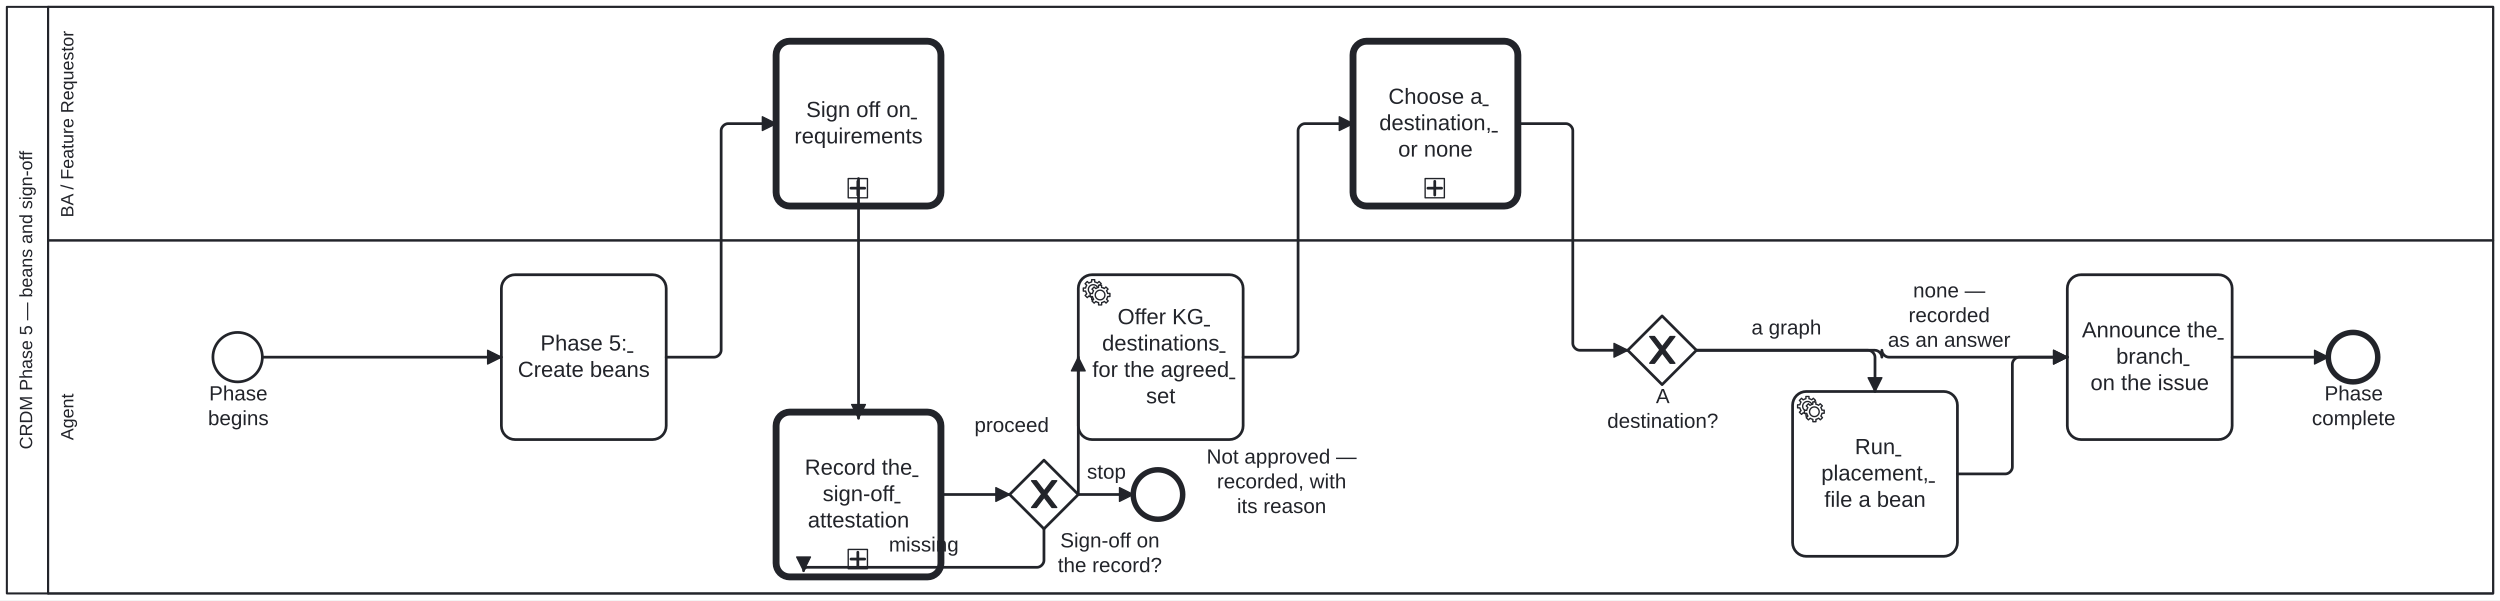
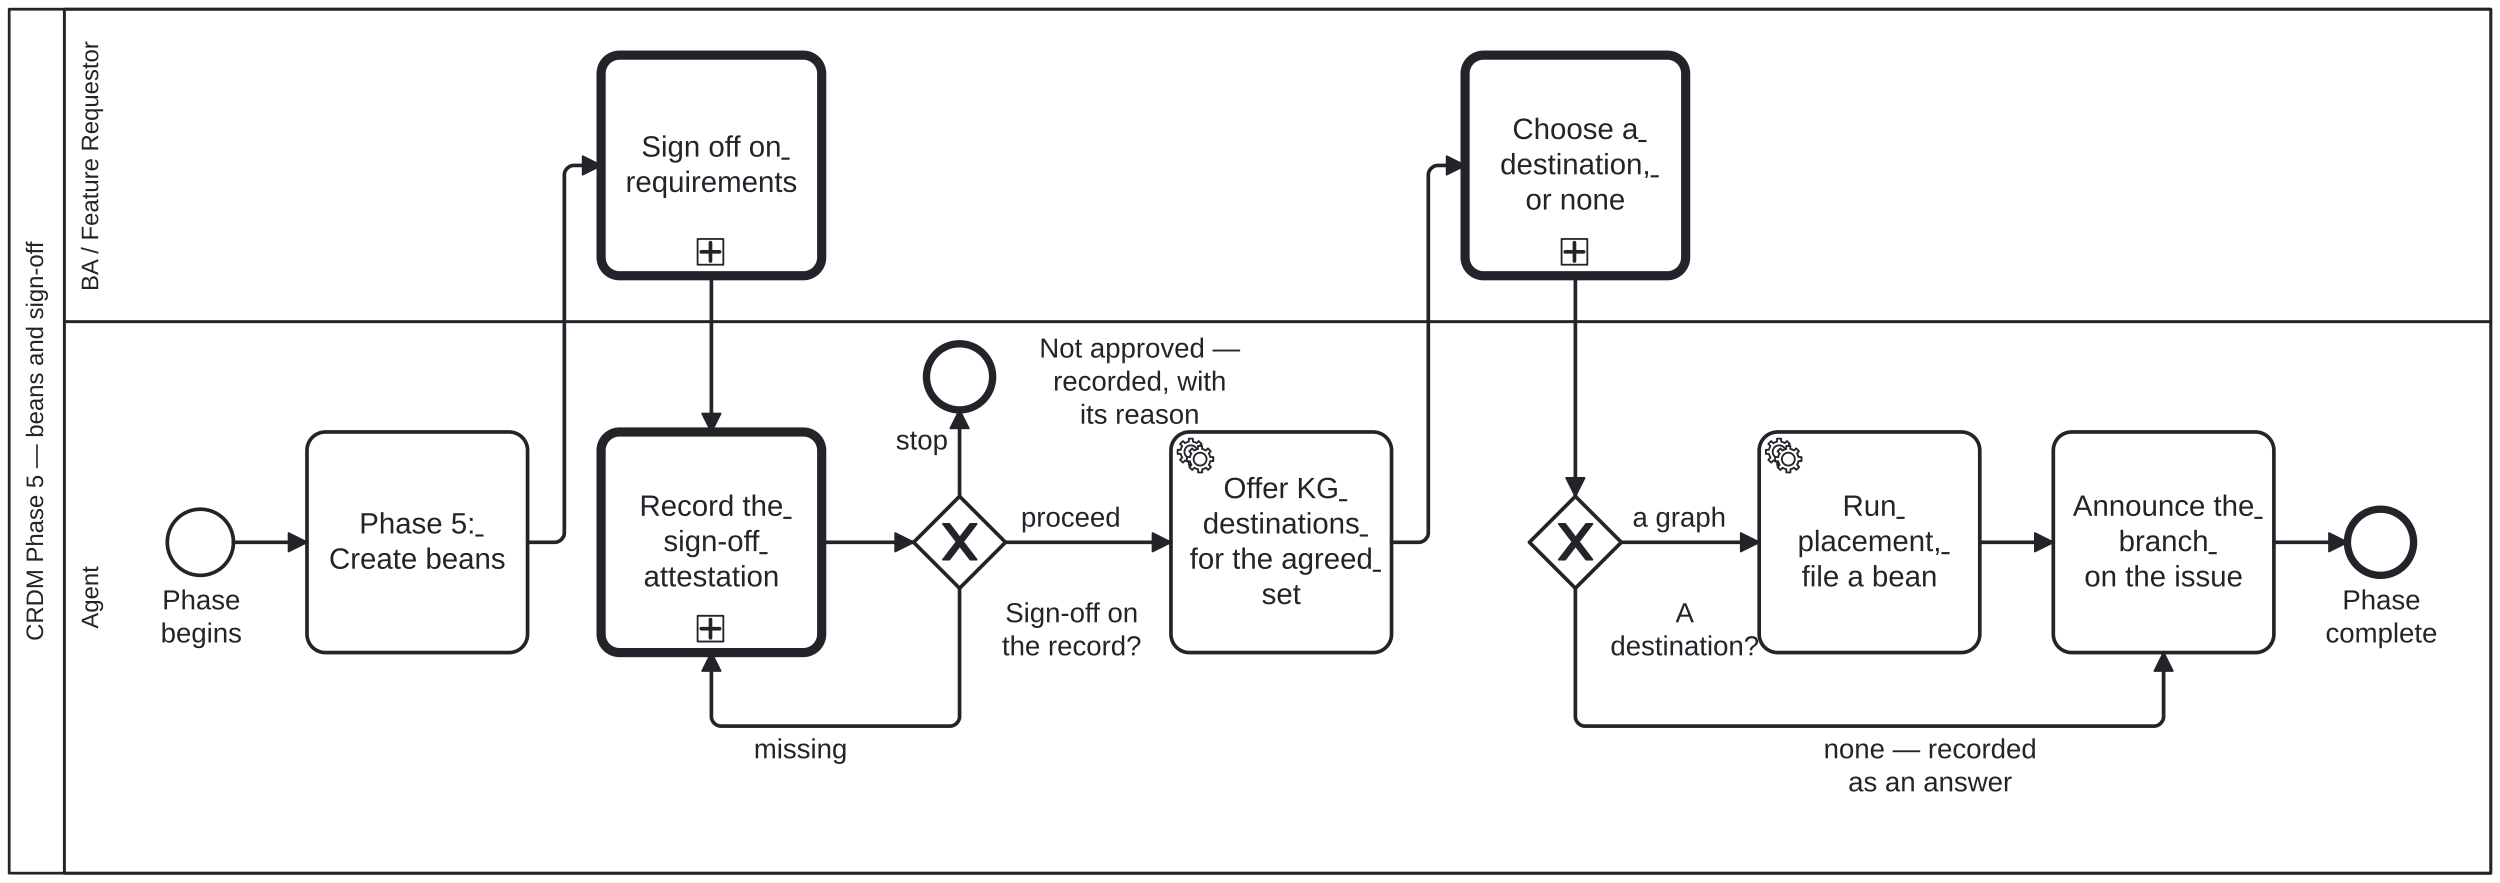
- <svg xmlns="http://www.w3.org/2000/svg" width="100%" style="max-width:100%;height:auto" viewBox="155 75 1820 437" version="1.1">
+ <svg xmlns="http://www.w3.org/2000/svg" width="100%" style="max-width:100%;height:auto" viewBox="155 45 1360 480" version="1.1">
  <style>.fa-task-link,.fa-subprocess-link{cursor:pointer}.fa-task-link text{text-decoration:underline}.fa-task-link:focus-visible,.fa-subprocess-link:focus-visible{outline:2px solid #2563eb;outline-offset:2px}.fa-subprocess-link:hover rect:not(.fa-link-hit),.fa-subprocess-link:focus-visible rect:not(.fa-link-hit){stroke-width:2.5px}</style>
-   <rect x="155" y="75" width="1820" height="437" fill="#ffffff" />
+   <rect x="155" y="45" width="1360" height="480" fill="#ffffff" />
  <g class="djs-group">
-     <g class="djs-element djs-shape" data-element-id="Participant_Process_CRDM_Signoff" style="display: block;" transform="matrix(1 0 0 1 160 80)">
+     <g class="djs-element djs-shape" data-element-id="Participant_Process_CRDM_Signoff" style="display: block;" transform="matrix(1 0 0 1 160 50)">
      <g class="djs-visual">
-         <rect x="0" y="0" width="1810" height="427" rx="0" ry="0" style="stroke-linecap: round; stroke-linejoin: round; stroke: rgb(34, 36, 42); stroke-width: 1.5px; fill: white; fill-opacity: 0.95;" />
-         <path style="fill: none; stroke-linecap: round; stroke-linejoin: round; stroke: rgb(34, 36, 42); stroke-width: 1.5px;" d="M30,0L30,427" />
-         <text lineHeight="1.05" class="djs-label" transform="matrix(-1.83697e-16 -1 1 -1.83697e-16 0 427)" style="font-family: Arial, sans-serif; font-size: 13px; font-weight: normal; fill: rgb(34, 36, 42);">
-           <tspan x="104.869" y="18.413">CRDM Phase 5 — beans and sign-off</tspan>
+         <rect x="0" y="0" width="1350" height="470" rx="0" ry="0" style="stroke-linecap: round; stroke-linejoin: round; stroke: rgb(34, 36, 42); stroke-width: 1.5px; fill: white; fill-opacity: 0.95;" />
+         <path style="fill: none; stroke-linecap: round; stroke-linejoin: round; stroke: rgb(34, 36, 42); stroke-width: 1.5px;" d="M30,0L30,470" />
+         <text lineHeight="1.05" class="djs-label" transform="matrix(-1.83697e-16 -1 1 -1.83697e-16 0 470)" style="font-family: Arial, sans-serif; font-size: 13px; font-weight: normal; fill: rgb(34, 36, 42);">
+           <tspan x="126.369" y="18.413">CRDM Phase 5 — beans and sign-off</tspan>
        </text>
      </g>
-       <rect class="djs-hit djs-hit-all" x="0" y="0" width="1810" height="427" style="fill: none; stroke-opacity: 0; stroke: white; stroke-width: 15px;" />
+       <rect class="djs-hit djs-hit-all" x="0" y="0" width="1350" height="470" style="fill: none; stroke-opacity: 0; stroke: white; stroke-width: 15px;" />
    </g>
    <g class="djs-children">
      <g class="djs-group">
-         <g class="djs-element djs-shape" data-element-id="Lane_Agent" style="display: block;" transform="matrix(1 0 0 1 190 250)">
-           <g class="djs-visual">
-             <rect x="0" y="0" width="1780" height="257" rx="0" ry="0" style="stroke-linecap: round; stroke-linejoin: round; stroke: rgb(34, 36, 42); stroke-width: 1.5px; fill: white; fill-opacity: 0.25;" />
-             <text lineHeight="1.05" class="djs-label" transform="matrix(-1.83697e-16 -1 1 -1.83697e-16 0 257)" style="font-family: Arial, sans-serif; font-size: 13px; font-weight: normal; fill: rgb(34, 36, 42);">
-               <tspan x="111.514" y="18.413">Agent</tspan>
-             </text>
-           </g>
-           <rect class="djs-hit djs-hit-all" x="0" y="0" width="1780" height="257" style="fill: none; stroke-opacity: 0; stroke: white; stroke-width: 15px;" />
-         </g>
-       </g>
-       <g class="djs-group">
-         <g class="djs-element djs-shape" data-element-id="Lane_BA" style="display: block;" transform="matrix(1 0 0 1 190 80)">
-           <g class="djs-visual">
-             <rect x="0" y="0" width="1780" height="170" rx="0" ry="0" style="stroke-linecap: round; stroke-linejoin: round; stroke: rgb(34, 36, 42); stroke-width: 1.5px; fill: white; fill-opacity: 0.25;" />
+         <g class="djs-element djs-shape" data-element-id="Lane_Agent" style="display: block;" transform="matrix(1 0 0 1 190 220)">
+           <g class="djs-visual">
+             <rect x="0" y="0" width="1320" height="300" rx="0" ry="0" style="stroke-linecap: round; stroke-linejoin: round; stroke: rgb(34, 36, 42); stroke-width: 1.5px; fill: white; fill-opacity: 0.25;" />
+             <text lineHeight="1.05" class="djs-label" transform="matrix(-1.83697e-16 -1 1 -1.83697e-16 0 300)" style="font-family: Arial, sans-serif; font-size: 13px; font-weight: normal; fill: rgb(34, 36, 42);">
+               <tspan x="133.014" y="18.413">Agent</tspan>
+             </text>
+           </g>
+           <rect class="djs-hit djs-hit-all" x="0" y="0" width="1320" height="300" style="fill: none; stroke-opacity: 0; stroke: white; stroke-width: 15px;" />
+         </g>
+       </g>
+       <g class="djs-group">
+         <g class="djs-element djs-shape" data-element-id="Lane_BA" style="display: block;" transform="matrix(1 0 0 1 190 50)">
+           <g class="djs-visual">
+             <rect x="0" y="0" width="1320" height="170" rx="0" ry="0" style="stroke-linecap: round; stroke-linejoin: round; stroke: rgb(34, 36, 42); stroke-width: 1.5px; fill: white; fill-opacity: 0.25;" />
            <text lineHeight="1.05" class="djs-label" transform="matrix(-1.83697e-16 -1 1 -1.83697e-16 0 170)" style="font-family: Arial, sans-serif; font-size: 13px; font-weight: normal; fill: rgb(34, 36, 42);">
              <tspan x="16.715" y="18.413">BA / Feature Requestor</tspan>
            </text>
          </g>
-           <rect class="djs-hit djs-hit-all" x="0" y="0" width="1780" height="170" style="fill: none; stroke-opacity: 0; stroke: white; stroke-width: 15px;" />
-         </g>
-       </g>
-       <g class="djs-group">
-         <g class="djs-element djs-shape" data-element-id="Start_Process_CRDM_Signoff" style="display: block;" transform="matrix(1 0 0 1 310 317)">
+           <rect class="djs-hit djs-hit-all" x="0" y="0" width="1320" height="170" style="fill: none; stroke-opacity: 0; stroke: white; stroke-width: 15px;" />
+         </g>
+       </g>
+       <g class="djs-group">
+         <g class="djs-element djs-shape" data-element-id="Start_Process_CRDM_Signoff" style="display: block;" transform="matrix(1 0 0 1 246 322)">
          <g class="djs-visual">
            <circle cx="18" cy="18" r="18" style="stroke-linecap: round; stroke-linejoin: round; stroke: rgb(34, 36, 42); stroke-width: 2px; fill: white; fill-opacity: 0.95;" />
          </g>
          <rect class="djs-hit djs-hit-all" x="0" y="0" width="36" height="36" style="fill: none; stroke-opacity: 0; stroke: white; stroke-width: 15px;" />
        </g>
      </g>
      <g class="djs-group">
-         <g class="djs-element djs-shape" data-element-id="Start_Process_CRDM_Signoff_label" style="display: block;" transform="matrix(1 0 0 1 306 353)">
+         <g class="djs-element djs-shape" data-element-id="Start_Process_CRDM_Signoff_label" style="display: block;" transform="matrix(1 0 0 1 242 363)">
          <g class="djs-visual">
            <text lineHeight="1.2" class="djs-label" style="font-family: Arial, sans-serif; font-size: 15px; font-weight: normal; fill: rgb(34, 36, 42);">
              <tspan x="1.234" y="13.5">Phase</tspan>
              <tspan x="0.399" y="31.5">begins</tspan>
            </text>
          </g>
          <rect class="djs-hit djs-hit-all" x="0" y="0" width="45" height="36" style="fill: none; stroke-opacity: 0; stroke: white; stroke-width: 15px;" />
        </g>
      </g>
      <g class="djs-group">
-         <g class="djs-element djs-shape" data-element-id="A_CreateBeans" style="display: block;" transform="matrix(1 0 0 1 520 275)">
+         <g class="djs-element djs-shape" data-element-id="A_CreateBeans" style="display: block;" transform="matrix(1 0 0 1 322 280)">
          <g class="djs-visual">
            <rect x="0" y="0" width="120" height="120" rx="10" ry="10" style="stroke-linecap: round; stroke-linejoin: round; stroke: rgb(34, 36, 42); stroke-width: 2px; fill: white; fill-opacity: 0.95;" />
-             <a class="fa-task-link" href="https://litlfred.github.io/folio-assistant/cat-harness/process/Process_CRDM_Signoff/node/A_CreateBeans" target="_top" aria-label="Open step: Phase 5: Create beans">
+             <a class="fa-task-link" href="../../../en/cat-harness/processes/crdm-signoff.html" target="_top" aria-label="Open step: Phase 5: Create beans">
              <text lineHeight="1.2" class="djs-label" style="font-family: Arial, sans-serif; font-size: 16px; font-weight: normal; fill: rgb(34, 36, 42);">
                <tspan x="28.422" y="55.2">Phase 5: </tspan>
                <tspan x="11.969" y="74.4">Create beans</tspan>
              </text>
            </a>
          </g>
          <rect class="djs-hit djs-hit-all" x="0" y="0" width="120" height="120" style="fill: none; stroke-opacity: 0; stroke: white; stroke-width: 15px;" />
        </g>
      </g>
      <g class="djs-group">
-         <g class="djs-element djs-shape" data-element-id="BA_Signoff" style="display: block;" transform="matrix(1 0 0 1 720 105)">
+         <g class="djs-element djs-shape" data-element-id="BA_Signoff" style="display: block;" transform="matrix(1 0 0 1 482 75)">
          <g class="djs-visual">
            <rect x="0" y="0" width="120" height="120" rx="10" ry="10" style="stroke-linecap: round; stroke-linejoin: round; stroke: rgb(34, 36, 42); stroke-width: 5px; fill: white; fill-opacity: 0.95;" />
-             <a class="fa-task-link" href="https://litlfred.github.io/folio-assistant/cat-harness/process/Process_CRDM_Signoff/node/BA_Signoff" target="_top" aria-label="Open step: Sign off on requirements">
+             <a class="fa-task-link" href="../../../en/cat-harness/processes/crdm-signoff.html" target="_top" aria-label="Open step: Sign off on requirements">
              <text lineHeight="1.2" class="djs-label" style="font-family: Arial, sans-serif; font-size: 16px; font-weight: normal; fill: rgb(34, 36, 42);">
                <tspan x="21.895" y="55.2">Sign off on</tspan>
                <tspan x="13.312" y="74.4">requirements</tspan>
              </text>
            </a>
-             <a class="fa-subprocess-link" href="https://litlfred.github.io/folio-assistant/cat-harness/process/Process_Adjudication" target="_top" aria-label="Open subprocess: Sign off on requirements">
+             <a class="fa-subprocess-link" href="../../../en/cat-harness/processes/adjudication.html" target="_top" aria-label="Open subprocess: Sign off on requirements">
              <rect class="fa-link-hit" x="47.5" y="95" width="24" height="24" fill="transparent" stroke="none" />
              <rect x="0" y="0" width="14" height="14" rx="0" ry="0" style="stroke-linecap: round; stroke-linejoin: round; stroke: rgb(34, 36, 42); stroke-width: 1px; fill: white;" transform="matrix(1 0 0 1 52.5 100)" />
              <path data-marker="sub-process" d="m52.5,100 m 7,2 l 0,10 m -5,-5 l 10,0" style="fill: white; stroke-linecap: round; stroke-linejoin: round; stroke: rgb(34, 36, 42); stroke-width: 2px;" />
            </a>
          </g>
          <rect class="djs-hit djs-hit-all" x="0" y="0" width="120" height="120" style="fill: none; stroke-opacity: 0; stroke: white; stroke-width: 15px;" />
        </g>
      </g>
      <g class="djs-group">
-         <g class="djs-element djs-shape" data-element-id="A_RecordSignoff" style="display: block;" transform="matrix(1 0 0 1 720 375)">
+         <g class="djs-element djs-shape" data-element-id="A_RecordSignoff" style="display: block;" transform="matrix(1 0 0 1 482 280)">
          <g class="djs-visual">
            <rect x="0" y="0" width="120" height="120" rx="10" ry="10" style="stroke-linecap: round; stroke-linejoin: round; stroke: rgb(34, 36, 42); stroke-width: 5px; fill: white; fill-opacity: 0.95;" />
-             <a class="fa-task-link" href="https://litlfred.github.io/folio-assistant/cat-harness/process/Process_CRDM_Signoff/node/A_RecordSignoff" target="_top" aria-label="Open step: Record the sign-off attestation">
+             <a class="fa-task-link" href="../../../en/cat-harness/processes/crdm-signoff.html" target="_top" aria-label="Open step: Record the sign-off attestation">
              <text lineHeight="1.2" class="djs-label" style="font-family: Arial, sans-serif; font-size: 16px; font-weight: normal; fill: rgb(34, 36, 42);">
                <tspan x="20.867" y="45.6">Record the </tspan>
                <tspan x="33.91" y="64.8">sign-off </tspan>
                <tspan x="23.086" y="84">attestation</tspan>
              </text>
            </a>
            <rect x="0" y="0" width="14" height="14" rx="0" ry="0" style="stroke-linecap: round; stroke-linejoin: round; stroke: rgb(34, 36, 42); stroke-width: 1px; fill: white;" transform="matrix(1 0 0 1 52.5 100)" />
            <path data-marker="sub-process" d="m52.5,100 m 7,2 l 0,10 m -5,-5 l 10,0" style="fill: white; stroke-linecap: round; stroke-linejoin: round; stroke: rgb(34, 36, 42); stroke-width: 2px;" />
          </g>
          <rect class="djs-hit djs-hit-all" x="0" y="0" width="120" height="120" style="fill: none; stroke-opacity: 0; stroke: white; stroke-width: 15px;" />
        </g>
      </g>
      <g class="djs-group">
-         <g class="djs-element djs-shape" data-element-id="GW_SignoffRecorded" style="display: block;" transform="matrix(1 0 0 1 890 410)">
+         <g class="djs-element djs-shape" data-element-id="GW_SignoffRecorded" style="display: block;" transform="matrix(1 0 0 1 652 315)">
          <g class="djs-visual">
            <polygon points="25,0 50,25 25,50 0,25" style="stroke-linecap: round; stroke-linejoin: round; stroke: rgb(34, 36, 42); stroke-width: 2px; fill: white; fill-opacity: 0.95;" />
            <path d="m 16,15 7.429,9.714 -7.429,9.714 3.429,0 5.714,-7.464 5.714,7.464 3.429,0 -7.429,-9.714 7.429,-9.714 -3.429,0 -5.714,7.464 -5.714,-7.464 -3.429,0 z" style="fill: rgb(34, 36, 42); stroke-linecap: round; stroke-linejoin: round; stroke: rgb(34, 36, 42); stroke-width: 1px;" />
          </g>
          <rect class="djs-hit djs-hit-all" x="0" y="0" width="50" height="50" style="fill: none; stroke-opacity: 0; stroke: white; stroke-width: 15px;" />
        </g>
      </g>
      <g class="djs-group">
-         <g class="djs-element djs-shape" data-element-id="GW_SignoffRecorded_label" style="display: block;" transform="matrix(1 0 0 1 925 460)">
+         <g class="djs-element djs-shape" data-element-id="GW_SignoffRecorded_label" style="display: block;" transform="matrix(1 0 0 1 700 370)">
          <g class="djs-visual">
            <text lineHeight="1.2" class="djs-label" style="font-family: Arial, sans-serif; font-size: 15px; font-weight: normal; fill: rgb(34, 36, 42);">
              <tspan x="1.862" y="13.5">Sign-off on</tspan>
              <tspan x="0.061" y="31.5">the record?</tspan>
            </text>
          </g>
          <rect class="djs-hit djs-hit-all" x="0" y="0" width="76" height="36" style="fill: none; stroke-opacity: 0; stroke: white; stroke-width: 15px;" />
        </g>
      </g>
      <g class="djs-group">
-         <g class="djs-element djs-shape" data-element-id="End_SignoffStopped" style="display: block;" transform="matrix(1 0 0 1 980 417)">
+         <g class="djs-element djs-shape" data-element-id="End_SignoffStopped" style="display: block;" transform="matrix(1 0 0 1 659 232)">
          <g class="djs-visual">
            <circle cx="18" cy="18" r="18" style="stroke-linecap: round; stroke-linejoin: round; stroke: rgb(34, 36, 42); stroke-width: 4px; fill: white; fill-opacity: 0.95;" />
          </g>
          <rect class="djs-hit djs-hit-all" x="0" y="0" width="36" height="36" style="fill: none; stroke-opacity: 0; stroke: white; stroke-width: 15px;" />
        </g>
      </g>
      <g class="djs-group">
-         <g class="djs-element djs-shape" data-element-id="End_SignoffStopped_label" style="display: block;" transform="matrix(1 0 0 1 1031 399)">
+         <g class="djs-element djs-shape" data-element-id="End_SignoffStopped_label" style="display: block;" transform="matrix(1 0 0 1 718 226)">
          <g class="djs-visual">
            <text lineHeight="1.2" class="djs-label" style="font-family: Arial, sans-serif; font-size: 15px; font-weight: normal; fill: rgb(34, 36, 42);">
              <tspan x="2.387" y="13.5">Not approved — </tspan>
              <tspan x="9.894" y="31.5">recorded, with </tspan>
              <tspan x="24.484" y="49.5">its reason</tspan>
            </text>
          </g>
          <rect class="djs-hit djs-hit-all" x="0" y="0" width="114" height="54" style="fill: none; stroke-opacity: 0; stroke: white; stroke-width: 15px;" />
        </g>
      </g>
      <g class="djs-group">
-         <g class="djs-element djs-shape" data-element-id="A_AnnounceBranch" style="display: block;" transform="matrix(1 0 0 1 1660 275)">
+         <g class="djs-element djs-shape" data-element-id="A_AnnounceBranch" style="display: block;" transform="matrix(1 0 0 1 1272 280)">
          <g class="djs-visual">
            <rect x="0" y="0" width="120" height="120" rx="10" ry="10" style="stroke-linecap: round; stroke-linejoin: round; stroke: rgb(34, 36, 42); stroke-width: 2px; fill: white; fill-opacity: 0.95;" />
-             <a class="fa-task-link" href="https://litlfred.github.io/folio-assistant/cat-harness/process/Process_CRDM_Signoff/node/A_AnnounceBranch" target="_top" aria-label="Open step: Announce the branch on the issue">
+             <a class="fa-task-link" href="../../../en/cat-harness/processes/crdm-signoff.html" target="_top" aria-label="Open step: Announce the branch on the issue">
              <text lineHeight="1.2" class="djs-label" style="font-family: Arial, sans-serif; font-size: 16px; font-weight: normal; fill: rgb(34, 36, 42);">
                <tspan x="10.625" y="45.6">Announce the </tspan>
                <tspan x="35.539" y="64.8">branch</tspan>
                <tspan x="16.859" y="84">on the issue</tspan>
              </text>
            </a>
          </g>
          <rect class="djs-hit djs-hit-all" x="0" y="0" width="120" height="120" style="fill: none; stroke-opacity: 0; stroke: white; stroke-width: 15px;" />
        </g>
      </g>
      <g class="djs-group">
-         <g class="djs-element djs-shape" data-element-id="End_Process_CRDM_Signoff" style="display: block;" transform="matrix(1 0 0 1 1850 317)">
+         <g class="djs-element djs-shape" data-element-id="End_Process_CRDM_Signoff" style="display: block;" transform="matrix(1 0 0 1 1432 322)">
          <g class="djs-visual">
            <circle cx="18" cy="18" r="18" style="stroke-linecap: round; stroke-linejoin: round; stroke: rgb(34, 36, 42); stroke-width: 4px; fill: white; fill-opacity: 0.95;" />
          </g>
          <rect class="djs-hit djs-hit-all" x="0" y="0" width="36" height="36" style="fill: none; stroke-opacity: 0; stroke: white; stroke-width: 15px;" />
        </g>
      </g>
      <g class="djs-group">
-         <g class="djs-element djs-shape" data-element-id="End_Process_CRDM_Signoff_label" style="display: block;" transform="matrix(1 0 0 1 1838 353)">
+         <g class="djs-element djs-shape" data-element-id="End_Process_CRDM_Signoff_label" style="display: block;" transform="matrix(1 0 0 1 1420 363)">
          <g class="djs-visual">
            <text lineHeight="1.2" class="djs-label" style="font-family: Arial, sans-serif; font-size: 15px; font-weight: normal; fill: rgb(34, 36, 42);">
              <tspan x="9.234" y="13.5">Phase </tspan>
              <tspan x="0.068" y="31.5">complete</tspan>
            </text>
          </g>
          <rect class="djs-hit djs-hit-all" x="0" y="0" width="61" height="36" style="fill: none; stroke-opacity: 0; stroke: white; stroke-width: 15px;" />
        </g>
      </g>
      <g class="djs-group">
-         <g class="djs-element djs-shape" data-element-id="A_OfferKg" style="display: block;" transform="matrix(1 0 0 1 940 275)">
+         <g class="djs-element djs-shape" data-element-id="A_OfferKg" style="display: block;" transform="matrix(1 0 0 1 792 280)">
          <g class="djs-visual">
            <rect x="0" y="0" width="120" height="120" rx="10" ry="10" style="stroke-linecap: round; stroke-linejoin: round; stroke: rgb(34, 36, 42); stroke-width: 2px; fill: white; fill-opacity: 0.95;" />
-             <a class="fa-task-link" href="https://litlfred.github.io/folio-assistant/cat-harness/process/Process_CRDM_Signoff/node/A_OfferKg" target="_top" aria-label="Open step: Offer KG destinations for the agreed set">
+             <a class="fa-task-link" href="../../../en/cat-harness/processes/crdm-signoff.html" target="_top" aria-label="Open step: Offer KG destinations for the agreed set">
              <text lineHeight="1.2" class="djs-label" style="font-family: Arial, sans-serif; font-size: 16px; font-weight: normal; fill: rgb(34, 36, 42);">
                <tspan x="28.582" y="36">Offer KG </tspan>
                <tspan x="17.305" y="55.2">destinations </tspan>
                <tspan x="10.188" y="74.4">for the agreed </tspan>
                <tspan x="49.328" y="93.6">set</tspan>
              </text>
            </a>
            <circle cx="5" cy="5" r="5" transform="translate(6, 6)" style="stroke-linecap: round; stroke-linejoin: round; stroke: none; stroke-width: 2px; fill: white;" />
            <path d="m 12,18 v -1.713 c 0.352,-0.07 0.704,-0.178 1.048,-0.321 0.344,-0.145 0.666,-0.321 0.966,-0.521 l 1.194,1.18 1.567,-1.577 -1.195,-1.18 c 0.403,-0.614 0.683,-1.299 0.825,-2.018 l 1.622,-0.01 v -2.22 l -1.637,0.01 c -0.073,-0.352 -0.178,-0.7 -0.324,-1.044 -0.145,-0.344 -0.321,-0.664 -0.523,-0.962 l 1.131,-1.136 -1.583,-1.563 -1.13,1.136 c -0.614,-0.401 -1.303,-0.681 -2.023,-0.822 l 0.009,-1.619 h -2.241 l 0.004,1.631 c -0.354,0.074 -0.705,0.18 -1.05,0.324 -0.344,0.144 -0.665,0.321 -0.964,0.52 l -1.17,-1.158 -1.567,1.579 1.168,1.157 c -0.403,0.613 -0.683,1.298 -0.825,2.017 l -1.659,0.003 v 2.222 l 1.672,-0.006 c 0.073,0.351 0.18,0.702 0.324,1.045 0.145,0.344 0.321,0.664 0.523,0.961 l -1.199,1.197 1.584,1.56 1.196,-1.193 c 0.614,0.403 1.303,0.682 2.023,0.823 l 7.19e-4,1.699 h 2.227 z m 0.221,-3.996 c -1.789,0.75 -3.858,-0.093 -4.61,-1.874 -0.752,-1.783 0.091,-3.846 1.88,-4.596 1.788,-0.749 3.857,0.093 4.609,1.874 0.752,1.782 -0.091,3.846 -1.88,4.596 z" style="fill: white; stroke-linecap: round; stroke-linejoin: round; stroke: rgb(34, 36, 42); stroke-width: 1px;" />
            <circle cx="5" cy="5" r="5" transform="translate(11, 10)" style="stroke-linecap: round; stroke-linejoin: round; stroke: none; stroke-width: 2px; fill: white;" />
            <path d="m 17,22 v -1.713 c 0.352,-0.07 0.704,-0.178 1.048,-0.321 0.344,-0.145 0.666,-0.321 0.966,-0.521 l 1.194,1.18 1.567,-1.577 -1.195,-1.18 c 0.403,-0.614 0.683,-1.299 0.825,-2.018 l 1.622,-0.01 v -2.22 l -1.637,0.01 c -0.073,-0.352 -0.178,-0.7 -0.324,-1.044 -0.145,-0.344 -0.321,-0.664 -0.523,-0.962 l 1.131,-1.136 -1.583,-1.563 -1.13,1.136 c -0.614,-0.401 -1.303,-0.681 -2.023,-0.822 l 0.009,-1.619 h -2.241 l 0.004,1.631 c -0.354,0.074 -0.705,0.18 -1.05,0.324 -0.344,0.144 -0.665,0.321 -0.964,0.52 l -1.17,-1.158 -1.567,1.579 1.168,1.157 c -0.403,0.613 -0.683,1.298 -0.825,2.017 l -1.659,0.003 v 2.222 l 1.672,-0.006 c 0.073,0.351 0.18,0.702 0.324,1.045 0.145,0.344 0.321,0.664 0.523,0.961 l -1.199,1.197 1.584,1.56 1.196,-1.193 c 0.614,0.403 1.303,0.682 2.023,0.823 l 7.19e-4,1.699 h 2.227 z m 0.221,-3.996 c -1.789,0.75 -3.858,-0.093 -4.61,-1.874 -0.752,-1.783 0.091,-3.846 1.88,-4.596 1.788,-0.749 3.857,0.093 4.609,1.874 0.752,1.782 -0.091,3.846 -1.88,4.596 z" style="fill: white; stroke-linecap: round; stroke-linejoin: round; stroke: rgb(34, 36, 42); stroke-width: 1px;" />
          </g>
          <rect class="djs-hit djs-hit-all" x="0" y="0" width="120" height="120" style="fill: none; stroke-opacity: 0; stroke: white; stroke-width: 15px;" />
        </g>
      </g>
      <g class="djs-group">
-         <g class="djs-element djs-shape" data-element-id="BA_ChooseKg" style="display: block;" transform="matrix(1 0 0 1 1140 105)">
+         <g class="djs-element djs-shape" data-element-id="BA_ChooseKg" style="display: block;" transform="matrix(1 0 0 1 952 75)">
          <g class="djs-visual">
            <rect x="0" y="0" width="120" height="120" rx="10" ry="10" style="stroke-linecap: round; stroke-linejoin: round; stroke: rgb(34, 36, 42); stroke-width: 5px; fill: white; fill-opacity: 0.95;" />
-             <a class="fa-task-link" href="https://litlfred.github.io/folio-assistant/cat-harness/process/Process_CRDM_Signoff/node/BA_ChooseKg" target="_top" aria-label="Open step: Choose a destination, or none">
+             <a class="fa-task-link" href="../../../en/cat-harness/processes/crdm-signoff.html" target="_top" aria-label="Open step: Choose a destination, or none">
              <text lineHeight="1.2" class="djs-label" style="font-family: Arial, sans-serif; font-size: 16px; font-weight: normal; fill: rgb(34, 36, 42);">
                <tspan x="25.754" y="45.6">Choose a </tspan>
                <tspan x="19.082" y="64.8">destination,</tspan>
                <tspan x="32.867" y="84">or none</tspan>
              </text>
            </a>
-             <a class="fa-subprocess-link" href="https://litlfred.github.io/folio-assistant/cat-harness/process/Process_AskThePerson" target="_top" aria-label="Open subprocess: Choose a destination, or none">
+             <a class="fa-subprocess-link" href="../../../en/cat-harness/processes/ask-the-person.html" target="_top" aria-label="Open subprocess: Choose a destination, or none">
              <rect class="fa-link-hit" x="47.5" y="95" width="24" height="24" fill="transparent" stroke="none" />
              <rect x="0" y="0" width="14" height="14" rx="0" ry="0" style="stroke-linecap: round; stroke-linejoin: round; stroke: rgb(34, 36, 42); stroke-width: 1px; fill: white;" transform="matrix(1 0 0 1 52.5 100)" />
              <path data-marker="sub-process" d="m52.5,100 m 7,2 l 0,10 m -5,-5 l 10,0" style="fill: white; stroke-linecap: round; stroke-linejoin: round; stroke: rgb(34, 36, 42); stroke-width: 2px;" />
            </a>
          </g>
          <rect class="djs-hit djs-hit-all" x="0" y="0" width="120" height="120" style="fill: none; stroke-opacity: 0; stroke: white; stroke-width: 15px;" />
        </g>
      </g>
      <g class="djs-group">
-         <g class="djs-element djs-shape" data-element-id="GW_KgChosen" style="display: block;" transform="matrix(1 0 0 1 1340 305)">
+         <g class="djs-element djs-shape" data-element-id="GW_KgChosen" style="display: block;" transform="matrix(1 0 0 1 987 315)">
          <g class="djs-visual">
            <polygon points="25,0 50,25 25,50 0,25" style="stroke-linecap: round; stroke-linejoin: round; stroke: rgb(34, 36, 42); stroke-width: 2px; fill: white; fill-opacity: 0.95;" />
            <path d="m 16,15 7.429,9.714 -7.429,9.714 3.429,0 5.714,-7.464 5.714,7.464 3.429,0 -7.429,-9.714 7.429,-9.714 -3.429,0 -5.714,7.464 -5.714,-7.464 -3.429,0 z" style="fill: rgb(34, 36, 42); stroke-linecap: round; stroke-linejoin: round; stroke: rgb(34, 36, 42); stroke-width: 1px;" />
          </g>
          <rect class="djs-hit djs-hit-all" x="0" y="0" width="50" height="50" style="fill: none; stroke-opacity: 0; stroke: white; stroke-width: 15px;" />
        </g>
      </g>
      <g class="djs-group">
-         <g class="djs-element djs-shape" data-element-id="GW_KgChosen_label" style="display: block;" transform="matrix(1 0 0 1 1325 355)">
+         <g class="djs-element djs-shape" data-element-id="GW_KgChosen_label" style="display: block;" transform="matrix(1 0 0 1 1031 370)">
          <g class="djs-visual">
            <text lineHeight="1.2" class="djs-label" style="font-family: Arial, sans-serif; font-size: 15px; font-weight: normal; fill: rgb(34, 36, 42);">
              <tspan x="35.498" y="13.5">A </tspan>
              <tspan x="0.052" y="31.5">destination?</tspan>
            </text>
          </g>
          <rect class="djs-hit djs-hit-all" x="0" y="0" width="81" height="36" style="fill: none; stroke-opacity: 0; stroke: white; stroke-width: 15px;" />
        </g>
      </g>
      <g class="djs-group">
-         <g class="djs-element djs-shape" data-element-id="A_RecordKg" style="display: block;" transform="matrix(1 0 0 1 1460 360)">
+         <g class="djs-element djs-shape" data-element-id="A_RecordKg" style="display: block;" transform="matrix(1 0 0 1 1112 280)">
          <g class="djs-visual">
            <rect x="0" y="0" width="120" height="120" rx="10" ry="10" style="stroke-linecap: round; stroke-linejoin: round; stroke: rgb(34, 36, 42); stroke-width: 2px; fill: white; fill-opacity: 0.95;" />
-             <a class="fa-task-link" href="https://litlfred.github.io/folio-assistant/cat-harness/process/Process_CRDM_Signoff/node/A_RecordKg" target="_top" aria-label="Open step: Run placement, file a bean">
+             <a class="fa-task-link" href="../../../en/cat-harness/processes/crdm-signoff.html" target="_top" aria-label="Open step: Run placement, file a bean">
              <text lineHeight="1.2" class="djs-label" style="font-family: Arial, sans-serif; font-size: 16px; font-weight: normal; fill: rgb(34, 36, 42);">
                <tspan x="45.324" y="45.6">Run </tspan>
                <tspan x="20.867" y="64.8">placement, </tspan>
                <tspan x="23.082" y="84">file a bean</tspan>
              </text>
            </a>
            <circle cx="5" cy="5" r="5" transform="translate(6, 6)" style="stroke-linecap: round; stroke-linejoin: round; stroke: none; stroke-width: 2px; fill: white;" />
            <path d="m 12,18 v -1.713 c 0.352,-0.07 0.704,-0.178 1.048,-0.321 0.344,-0.145 0.666,-0.321 0.966,-0.521 l 1.194,1.18 1.567,-1.577 -1.195,-1.18 c 0.403,-0.614 0.683,-1.299 0.825,-2.018 l 1.622,-0.01 v -2.22 l -1.637,0.01 c -0.073,-0.352 -0.178,-0.7 -0.324,-1.044 -0.145,-0.344 -0.321,-0.664 -0.523,-0.962 l 1.131,-1.136 -1.583,-1.563 -1.13,1.136 c -0.614,-0.401 -1.303,-0.681 -2.023,-0.822 l 0.009,-1.619 h -2.241 l 0.004,1.631 c -0.354,0.074 -0.705,0.18 -1.05,0.324 -0.344,0.144 -0.665,0.321 -0.964,0.52 l -1.17,-1.158 -1.567,1.579 1.168,1.157 c -0.403,0.613 -0.683,1.298 -0.825,2.017 l -1.659,0.003 v 2.222 l 1.672,-0.006 c 0.073,0.351 0.18,0.702 0.324,1.045 0.145,0.344 0.321,0.664 0.523,0.961 l -1.199,1.197 1.584,1.56 1.196,-1.193 c 0.614,0.403 1.303,0.682 2.023,0.823 l 7.19e-4,1.699 h 2.227 z m 0.221,-3.996 c -1.789,0.75 -3.858,-0.093 -4.61,-1.874 -0.752,-1.783 0.091,-3.846 1.88,-4.596 1.788,-0.749 3.857,0.093 4.609,1.874 0.752,1.782 -0.091,3.846 -1.88,4.596 z" style="fill: white; stroke-linecap: round; stroke-linejoin: round; stroke: rgb(34, 36, 42); stroke-width: 1px;" />
            <circle cx="5" cy="5" r="5" transform="translate(11, 10)" style="stroke-linecap: round; stroke-linejoin: round; stroke: none; stroke-width: 2px; fill: white;" />
            <path d="m 17,22 v -1.713 c 0.352,-0.07 0.704,-0.178 1.048,-0.321 0.344,-0.145 0.666,-0.321 0.966,-0.521 l 1.194,1.18 1.567,-1.577 -1.195,-1.18 c 0.403,-0.614 0.683,-1.299 0.825,-2.018 l 1.622,-0.01 v -2.22 l -1.637,0.01 c -0.073,-0.352 -0.178,-0.7 -0.324,-1.044 -0.145,-0.344 -0.321,-0.664 -0.523,-0.962 l 1.131,-1.136 -1.583,-1.563 -1.13,1.136 c -0.614,-0.401 -1.303,-0.681 -2.023,-0.822 l 0.009,-1.619 h -2.241 l 0.004,1.631 c -0.354,0.074 -0.705,0.18 -1.05,0.324 -0.344,0.144 -0.665,0.321 -0.964,0.52 l -1.17,-1.158 -1.567,1.579 1.168,1.157 c -0.403,0.613 -0.683,1.298 -0.825,2.017 l -1.659,0.003 v 2.222 l 1.672,-0.006 c 0.073,0.351 0.18,0.702 0.324,1.045 0.145,0.344 0.321,0.664 0.523,0.961 l -1.199,1.197 1.584,1.56 1.196,-1.193 c 0.614,0.403 1.303,0.682 2.023,0.823 l 7.19e-4,1.699 h 2.227 z m 0.221,-3.996 c -1.789,0.75 -3.858,-0.093 -4.61,-1.874 -0.752,-1.783 0.091,-3.846 1.88,-4.596 1.788,-0.749 3.857,0.093 4.609,1.874 0.752,1.782 -0.091,3.846 -1.88,4.596 z" style="fill: white; stroke-linecap: round; stroke-linejoin: round; stroke: rgb(34, 36, 42); stroke-width: 1px;" />
          </g>
          <rect class="djs-hit djs-hit-all" x="0" y="0" width="120" height="120" style="fill: none; stroke-opacity: 0; stroke: white; stroke-width: 15px;" />
        </g>
      </g>
      <g class="djs-group">
        <g class="djs-element djs-connection" data-element-id="SF_Process_CRDM_Signoff_1" style="display: block;">
          <g class="djs-visual">
            <defs>
              <marker id="folio-marker-1" viewBox="0 0 20 20" refX="11" refY="10" markerWidth="10" markerHeight="10" orient="auto">
                <path d="M 1 5 L 11 10 L 1 15 Z" style="stroke-linecap: round; stroke-linejoin: round; stroke: rgb(34, 36, 42); stroke-width: 1px; fill: rgb(34, 36, 42);" />
              </marker>
            </defs>
-             <path data-corner-radius="5" style="fill: none; stroke-linecap: round; stroke-linejoin: round; stroke: rgb(34, 36, 42); stroke-width: 2px; marker-end: url('#folio-marker-1');" d="M346,335L520,335" />
-           </g>
-           <path d="M346,335L520,335" class="djs-hit djs-hit-stroke" style="fill: none; stroke-opacity: 0; stroke: white; stroke-width: 15px;" />
+             <path data-corner-radius="5" style="fill: none; stroke-linecap: round; stroke-linejoin: round; stroke: rgb(34, 36, 42); stroke-width: 2px; marker-end: url('#folio-marker-1');" d="M282,340L322,340" />
+           </g>
+           <path d="M282,340L322,340" class="djs-hit djs-hit-stroke" style="fill: none; stroke-opacity: 0; stroke: white; stroke-width: 15px;" />
        </g>
      </g>
      <g class="djs-group">
        <g class="djs-element djs-connection" data-element-id="SF_Process_CRDM_Signoff_2" style="display: block;">
          <g class="djs-visual">
            <defs>
              <marker id="folio-marker-2" viewBox="0 0 20 20" refX="11" refY="10" markerWidth="10" markerHeight="10" orient="auto">
                <path d="M 1 5 L 11 10 L 1 15 Z" style="stroke-linecap: round; stroke-linejoin: round; stroke: rgb(34, 36, 42); stroke-width: 1px; fill: rgb(34, 36, 42);" />
              </marker>
            </defs>
-             <path data-corner-radius="5" style="fill: none; stroke-linecap: round; stroke-linejoin: round; stroke: rgb(34, 36, 42); stroke-width: 2px; marker-end: url('#folio-marker-2');" d="M640,335L675,335C677.5,335,680,332.5,680,330L680,170C680,167.5,682.5,165,685,165L720,165" />
-           </g>
-           <path d="M640,335L680,335L680,165L720,165" class="djs-hit djs-hit-stroke" style="fill: none; stroke-opacity: 0; stroke: white; stroke-width: 15px;" />
+             <path data-corner-radius="5" style="fill: none; stroke-linecap: round; stroke-linejoin: round; stroke: rgb(34, 36, 42); stroke-width: 2px; marker-end: url('#folio-marker-2');" d="M442,340L457,340C459.5,340,462,337.5,462,335L462,140C462,137.5,464.5,135,467,135L482,135" />
+           </g>
+           <path d="M442,340L462,340L462,135L482,135" class="djs-hit djs-hit-stroke" style="fill: none; stroke-opacity: 0; stroke: white; stroke-width: 15px;" />
        </g>
      </g>
      <g class="djs-group">
        <g class="djs-element djs-connection" data-element-id="SF_Process_CRDM_Signoff_3" style="display: block;">
          <g class="djs-visual">
            <defs>
              <marker id="folio-marker-3" viewBox="0 0 20 20" refX="11" refY="10" markerWidth="10" markerHeight="10" orient="auto">
                <path d="M 1 5 L 11 10 L 1 15 Z" style="stroke-linecap: round; stroke-linejoin: round; stroke: rgb(34, 36, 42); stroke-width: 1px; fill: rgb(34, 36, 42);" />
              </marker>
            </defs>
-             <path data-corner-radius="5" style="fill: none; stroke-linecap: round; stroke-linejoin: round; stroke: rgb(34, 36, 42); stroke-width: 2px; marker-end: url('#folio-marker-3');" d="M780,205L780,379.5" />
-           </g>
-           <path d="M780,205L780,379.5" class="djs-hit djs-hit-stroke" style="fill: none; stroke-opacity: 0; stroke: white; stroke-width: 15px;" />
+             <path data-corner-radius="5" style="fill: none; stroke-linecap: round; stroke-linejoin: round; stroke: rgb(34, 36, 42); stroke-width: 2px; marker-end: url('#folio-marker-3');" d="M542,195L542,280" />
+           </g>
+           <path d="M542,195L542,280" class="djs-hit djs-hit-stroke" style="fill: none; stroke-opacity: 0; stroke: white; stroke-width: 15px;" />
        </g>
      </g>
      <g class="djs-group">
        <g class="djs-element djs-connection" data-element-id="SF_Signoff_Gate" style="display: block;">
          <g class="djs-visual">
            <defs>
              <marker id="folio-marker-4" viewBox="0 0 20 20" refX="11" refY="10" markerWidth="10" markerHeight="10" orient="auto">
                <path d="M 1 5 L 11 10 L 1 15 Z" style="stroke-linecap: round; stroke-linejoin: round; stroke: rgb(34, 36, 42); stroke-width: 1px; fill: rgb(34, 36, 42);" />
              </marker>
            </defs>
-             <path data-corner-radius="5" style="fill: none; stroke-linecap: round; stroke-linejoin: round; stroke: rgb(34, 36, 42); stroke-width: 2px; marker-end: url('#folio-marker-4');" d="M840,435L890,435" />
-           </g>
-           <path d="M840,435L890,435" class="djs-hit djs-hit-stroke" style="fill: none; stroke-opacity: 0; stroke: white; stroke-width: 15px;" />
+             <path data-corner-radius="5" style="fill: none; stroke-linecap: round; stroke-linejoin: round; stroke: rgb(34, 36, 42); stroke-width: 2px; marker-end: url('#folio-marker-4');" d="M602,340L652,340" />
+           </g>
+           <path d="M602,340L652,340" class="djs-hit djs-hit-stroke" style="fill: none; stroke-opacity: 0; stroke: white; stroke-width: 15px;" />
        </g>
      </g>
      <g class="djs-group">
        <g class="djs-element djs-connection" data-element-id="SF_Signoff_Proceed" style="display: block;">
          <g class="djs-visual">
            <defs>
              <marker id="folio-marker-5" viewBox="0 0 20 20" refX="11" refY="10" markerWidth="10" markerHeight="10" orient="auto">
                <path d="M 1 5 L 11 10 L 1 15 Z" style="stroke-linecap: round; stroke-linejoin: round; stroke: rgb(34, 36, 42); stroke-width: 1px; fill: rgb(34, 36, 42);" />
              </marker>
            </defs>
-             <path data-corner-radius="5" style="fill: none; stroke-linecap: round; stroke-linejoin: round; stroke: rgb(34, 36, 42); stroke-width: 2px; marker-end: url('#folio-marker-5');" d="M940,435L940,435L940,335L940,335" />
-           </g>
-           <path d="M940,435L940,435L940,335L940,335" class="djs-hit djs-hit-stroke" style="fill: none; stroke-opacity: 0; stroke: white; stroke-width: 15px;" />
-         </g>
-       </g>
-       <g class="djs-group">
-         <g class="djs-element djs-shape" data-element-id="SF_Signoff_Proceed_label" style="display: block;" transform="matrix(1 0 0 1 864 376)">
+             <path data-corner-radius="5" style="fill: none; stroke-linecap: round; stroke-linejoin: round; stroke: rgb(34, 36, 42); stroke-width: 2px; marker-end: url('#folio-marker-5');" d="M702,340L792,340" />
+           </g>
+           <path d="M702,340L792,340" class="djs-hit djs-hit-stroke" style="fill: none; stroke-opacity: 0; stroke: white; stroke-width: 15px;" />
+         </g>
+       </g>
+       <g class="djs-group">
+         <g class="djs-element djs-shape" data-element-id="SF_Signoff_Proceed_label" style="display: block;" transform="matrix(1 0 0 1 710 318)">
          <g class="djs-visual">
            <text lineHeight="1.2" class="djs-label" style="font-family: Arial, sans-serif; font-size: 15px; font-weight: normal; fill: rgb(34, 36, 42);">
              <tspan x="0.397" y="13.5">proceed</tspan>
            </text>
          </g>
          <rect class="djs-hit djs-hit-all" x="0" y="0" width="55" height="18" style="fill: none; stroke-opacity: 0; stroke: white; stroke-width: 15px;" />
        </g>
      </g>
      <g class="djs-group">
        <g class="djs-element djs-connection" data-element-id="SF_Signoff_Stop" style="display: block;">
          <g class="djs-visual">
            <defs>
              <marker id="folio-marker-6" viewBox="0 0 20 20" refX="11" refY="10" markerWidth="10" markerHeight="10" orient="auto">
                <path d="M 1 5 L 11 10 L 1 15 Z" style="stroke-linecap: round; stroke-linejoin: round; stroke: rgb(34, 36, 42); stroke-width: 1px; fill: rgb(34, 36, 42);" />
              </marker>
            </defs>
-             <path data-corner-radius="5" style="fill: none; stroke-linecap: round; stroke-linejoin: round; stroke: rgb(34, 36, 42); stroke-width: 2px; marker-end: url('#folio-marker-6');" d="M940,435L980,435" />
-           </g>
-           <path d="M940,435L980,435" class="djs-hit djs-hit-stroke" style="fill: none; stroke-opacity: 0; stroke: white; stroke-width: 15px;" />
-         </g>
-       </g>
-       <g class="djs-group">
-         <g class="djs-element djs-shape" data-element-id="SF_Signoff_Stop_label" style="display: block;" transform="matrix(1 0 0 1 946 410)">
+             <path data-corner-radius="5" style="fill: none; stroke-linecap: round; stroke-linejoin: round; stroke: rgb(34, 36, 42); stroke-width: 2px; marker-end: url('#folio-marker-6');" d="M677,315L677,268" />
+           </g>
+           <path d="M677,315L677,268" class="djs-hit djs-hit-stroke" style="fill: none; stroke-opacity: 0; stroke: white; stroke-width: 15px;" />
+         </g>
+       </g>
+       <g class="djs-group">
+         <g class="djs-element djs-shape" data-element-id="SF_Signoff_Stop_label" style="display: block;" transform="matrix(1 0 0 1 642 276)">
          <g class="djs-visual">
            <text lineHeight="1.2" class="djs-label" style="font-family: Arial, sans-serif; font-size: 15px; font-weight: normal; fill: rgb(34, 36, 42);">
              <tspan x="0.324" y="13.5">stop</tspan>
            </text>
          </g>
          <rect class="djs-hit djs-hit-all" x="0" y="0" width="29" height="18" style="fill: none; stroke-opacity: 0; stroke: white; stroke-width: 15px;" />
        </g>
      </g>
      <g class="djs-group">
        <g class="djs-element djs-connection" data-element-id="SF_Signoff_Missing" style="display: block;">
          <g class="djs-visual">
            <defs>
              <marker id="folio-marker-7" viewBox="0 0 20 20" refX="11" refY="10" markerWidth="10" markerHeight="10" orient="auto">
                <path d="M 1 5 L 11 10 L 1 15 Z" style="stroke-linecap: round; stroke-linejoin: round; stroke: rgb(34, 36, 42); stroke-width: 1px; fill: rgb(34, 36, 42);" />
              </marker>
            </defs>
-             <path data-corner-radius="5" style="fill: none; stroke-linecap: round; stroke-linejoin: round; stroke: rgb(34, 36, 42); stroke-width: 2px; marker-end: url('#folio-marker-7');" d="M915,460L915,483C915,485.5,912.5,488,910,488L742.5,488C741.25,488,740,489.25,740,490.5L740,490.5" />
-           </g>
-           <path d="M915,460L915,488L740,488L740,490.5" class="djs-hit djs-hit-stroke" style="fill: none; stroke-opacity: 0; stroke: white; stroke-width: 15px;" />
-         </g>
-       </g>
-       <g class="djs-group">
-         <g class="djs-element djs-shape" data-element-id="SF_Signoff_Missing_label" style="display: block;" transform="matrix(1 0 0 1 802 463)">
+             <path data-corner-radius="5" style="fill: none; stroke-linecap: round; stroke-linejoin: round; stroke: rgb(34, 36, 42); stroke-width: 2px; marker-end: url('#folio-marker-7');" d="M677,365L677,435C677,437.5,674.5,440,672,440L547,440C544.5,440,542,437.5,542,435L542,400" />
+           </g>
+           <path d="M677,365L677,440L542,440L542,400" class="djs-hit djs-hit-stroke" style="fill: none; stroke-opacity: 0; stroke: white; stroke-width: 15px;" />
+         </g>
+       </g>
+       <g class="djs-group">
+         <g class="djs-element djs-shape" data-element-id="SF_Signoff_Missing_label" style="display: block;" transform="matrix(1 0 0 1 565 444)">
          <g class="djs-visual">
            <text lineHeight="1.2" class="djs-label" style="font-family: Arial, sans-serif; font-size: 15px; font-weight: normal; fill: rgb(34, 36, 42);">
              <tspan x="0.078" y="13.5">missing</tspan>
            </text>
          </g>
          <rect class="djs-hit djs-hit-all" x="0" y="0" width="51" height="18" style="fill: none; stroke-opacity: 0; stroke: white; stroke-width: 15px;" />
        </g>
      </g>
      <g class="djs-group">
        <g class="djs-element djs-connection" data-element-id="SF_Kg_1" style="display: block;">
          <g class="djs-visual">
            <defs>
              <marker id="folio-marker-8" viewBox="0 0 20 20" refX="11" refY="10" markerWidth="10" markerHeight="10" orient="auto">
                <path d="M 1 5 L 11 10 L 1 15 Z" style="stroke-linecap: round; stroke-linejoin: round; stroke: rgb(34, 36, 42); stroke-width: 1px; fill: rgb(34, 36, 42);" />
              </marker>
            </defs>
-             <path data-corner-radius="5" style="fill: none; stroke-linecap: round; stroke-linejoin: round; stroke: rgb(34, 36, 42); stroke-width: 2px; marker-end: url('#folio-marker-8');" d="M1060,335L1095,335C1097.5,335,1100,332.5,1100,330L1100,170C1100,167.5,1102.5,165,1105,165L1140,165" />
-           </g>
-           <path d="M1060,335L1100,335L1100,165L1140,165" class="djs-hit djs-hit-stroke" style="fill: none; stroke-opacity: 0; stroke: white; stroke-width: 15px;" />
+             <path data-corner-radius="5" style="fill: none; stroke-linecap: round; stroke-linejoin: round; stroke: rgb(34, 36, 42); stroke-width: 2px; marker-end: url('#folio-marker-8');" d="M912,340L927,340C929.5,340,932,337.5,932,335L932,140C932,137.5,934.5,135,937,135L952,135" />
+           </g>
+           <path d="M912,340L932,340L932,135L952,135" class="djs-hit djs-hit-stroke" style="fill: none; stroke-opacity: 0; stroke: white; stroke-width: 15px;" />
        </g>
      </g>
      <g class="djs-group">
        <g class="djs-element djs-connection" data-element-id="SF_Kg_2" style="display: block;">
          <g class="djs-visual">
            <defs>
              <marker id="folio-marker-9" viewBox="0 0 20 20" refX="11" refY="10" markerWidth="10" markerHeight="10" orient="auto">
                <path d="M 1 5 L 11 10 L 1 15 Z" style="stroke-linecap: round; stroke-linejoin: round; stroke: rgb(34, 36, 42); stroke-width: 1px; fill: rgb(34, 36, 42);" />
              </marker>
            </defs>
-             <path data-corner-radius="5" style="fill: none; stroke-linecap: round; stroke-linejoin: round; stroke: rgb(34, 36, 42); stroke-width: 2px; marker-end: url('#folio-marker-9');" d="M1260,165L1295,165C1297.5,165,1300,167.5,1300,170L1300,325C1300,327.5,1302.5,330,1305,330L1340,330" />
-           </g>
-           <path d="M1260,165L1300,165L1300,330L1340,330" class="djs-hit djs-hit-stroke" style="fill: none; stroke-opacity: 0; stroke: white; stroke-width: 15px;" />
+             <path data-corner-radius="5" style="fill: none; stroke-linecap: round; stroke-linejoin: round; stroke: rgb(34, 36, 42); stroke-width: 2px; marker-end: url('#folio-marker-9');" d="M1012,195L1012,315" />
+           </g>
+           <path d="M1012,195L1012,315" class="djs-hit djs-hit-stroke" style="fill: none; stroke-opacity: 0; stroke: white; stroke-width: 15px;" />
        </g>
      </g>
      <g class="djs-group">
        <g class="djs-element djs-connection" data-element-id="SF_Kg_3" style="display: block;">
          <g class="djs-visual">
            <defs>
              <marker id="folio-marker-10" viewBox="0 0 20 20" refX="11" refY="10" markerWidth="10" markerHeight="10" orient="auto">
                <path d="M 1 5 L 11 10 L 1 15 Z" style="stroke-linecap: round; stroke-linejoin: round; stroke: rgb(34, 36, 42); stroke-width: 1px; fill: rgb(34, 36, 42);" />
              </marker>
            </defs>
-             <path data-corner-radius="5" style="fill: none; stroke-linecap: round; stroke-linejoin: round; stroke: rgb(34, 36, 42); stroke-width: 2px; marker-end: url('#folio-marker-10');" d="M1390,330L1515,330C1517.5,330,1520,332.5,1520,335L1520,360" />
-           </g>
-           <path d="M1390,330L1520,330L1520,360" class="djs-hit djs-hit-stroke" style="fill: none; stroke-opacity: 0; stroke: white; stroke-width: 15px;" />
-         </g>
-       </g>
-       <g class="djs-group">
-         <g class="djs-element djs-shape" data-element-id="SF_Kg_3_label" style="display: block;" transform="matrix(1 0 0 1 1430 305)">
+             <path data-corner-radius="5" style="fill: none; stroke-linecap: round; stroke-linejoin: round; stroke: rgb(34, 36, 42); stroke-width: 2px; marker-end: url('#folio-marker-10');" d="M1037,340L1112,340" />
+           </g>
+           <path d="M1037,340L1112,340" class="djs-hit djs-hit-stroke" style="fill: none; stroke-opacity: 0; stroke: white; stroke-width: 15px;" />
+         </g>
+       </g>
+       <g class="djs-group">
+         <g class="djs-element djs-shape" data-element-id="SF_Kg_3_label" style="display: block;" transform="matrix(1 0 0 1 1043 318)">
          <g class="djs-visual">
            <text lineHeight="1.2" class="djs-label" style="font-family: Arial, sans-serif; font-size: 15px; font-weight: normal; fill: rgb(34, 36, 42);">
              <tspan x="0.063" y="13.5">a graph</tspan>
            </text>
          </g>
          <rect class="djs-hit djs-hit-all" x="0" y="0" width="51" height="18" style="fill: none; stroke-opacity: 0; stroke: white; stroke-width: 15px;" />
        </g>
      </g>
      <g class="djs-group">
        <g class="djs-element djs-connection" data-element-id="SF_Kg_4" style="display: block;">
          <g class="djs-visual">
            <defs>
              <marker id="folio-marker-11" viewBox="0 0 20 20" refX="11" refY="10" markerWidth="10" markerHeight="10" orient="auto">
                <path d="M 1 5 L 11 10 L 1 15 Z" style="stroke-linecap: round; stroke-linejoin: round; stroke: rgb(34, 36, 42); stroke-width: 1px; fill: rgb(34, 36, 42);" />
              </marker>
            </defs>
-             <path data-corner-radius="5" style="fill: none; stroke-linecap: round; stroke-linejoin: round; stroke: rgb(34, 36, 42); stroke-width: 2px; marker-end: url('#folio-marker-11');" d="M1580,420L1615,420C1617.5,420,1620,417.5,1620,415L1620,340C1620,337.5,1622.5,335,1625,335L1660,335" />
-           </g>
-           <path d="M1580,420L1620,420L1620,335L1660,335" class="djs-hit djs-hit-stroke" style="fill: none; stroke-opacity: 0; stroke: white; stroke-width: 15px;" />
+             <path data-corner-radius="5" style="fill: none; stroke-linecap: round; stroke-linejoin: round; stroke: rgb(34, 36, 42); stroke-width: 2px; marker-end: url('#folio-marker-11');" d="M1232,340L1272,340" />
+           </g>
+           <path d="M1232,340L1272,340" class="djs-hit djs-hit-stroke" style="fill: none; stroke-opacity: 0; stroke: white; stroke-width: 15px;" />
        </g>
      </g>
      <g class="djs-group">
        <g class="djs-element djs-connection" data-element-id="SF_Kg_None" style="display: block;">
          <g class="djs-visual">
            <defs>
              <marker id="folio-marker-12" viewBox="0 0 20 20" refX="11" refY="10" markerWidth="10" markerHeight="10" orient="auto">
                <path d="M 1 5 L 11 10 L 1 15 Z" style="stroke-linecap: round; stroke-linejoin: round; stroke: rgb(34, 36, 42); stroke-width: 1px; fill: rgb(34, 36, 42);" />
              </marker>
            </defs>
-             <path data-corner-radius="5" style="fill: none; stroke-linecap: round; stroke-linejoin: round; stroke: rgb(34, 36, 42); stroke-width: 2px; marker-end: url('#folio-marker-12');" d="M1390,330L1520,330C1522.5,330,1525,332.5,1525,335L1525,330C1525,332.5,1527.5,335,1530,335L1660,335" />
-           </g>
-           <path d="M1390,330L1525,330L1525,335L1660,335" class="djs-hit djs-hit-stroke" style="fill: none; stroke-opacity: 0; stroke: white; stroke-width: 15px;" />
-         </g>
-       </g>
-       <g class="djs-group">
-         <g class="djs-element djs-shape" data-element-id="SF_Kg_None_label" style="display: block;" transform="matrix(1 0 0 1 1529 278)">
-           <g class="djs-visual">
-             <text lineHeight="1.2" class="djs-label" style="font-family: Arial, sans-serif; font-size: 15px; font-weight: normal; fill: rgb(34, 36, 42);">
-               <tspan x="18.732" y="13.5">none — </tspan>
-               <tspan x="15.399" y="31.5">recorded</tspan>
-               <tspan x="0.392" y="49.5">as an answer</tspan>
-             </text>
-           </g>
-           <rect class="djs-hit djs-hit-all" x="0" y="0" width="90" height="54" style="fill: none; stroke-opacity: 0; stroke: white; stroke-width: 15px;" />
+             <path data-corner-radius="5" style="fill: none; stroke-linecap: round; stroke-linejoin: round; stroke: rgb(34, 36, 42); stroke-width: 2px; marker-end: url('#folio-marker-12');" d="M1012,365L1012,435C1012,437.5,1014.5,440,1017,440L1327,440C1329.5,440,1332,437.5,1332,435L1332,400" />
+           </g>
+           <path d="M1012,365L1012,440L1332,440L1332,400" class="djs-hit djs-hit-stroke" style="fill: none; stroke-opacity: 0; stroke: white; stroke-width: 15px;" />
+         </g>
+       </g>
+       <g class="djs-group">
+         <g class="djs-element djs-shape" data-element-id="SF_Kg_None_label" style="display: block;" transform="matrix(1 0 0 1 1147 444)">
+           <g class="djs-visual">
+             <text lineHeight="1.2" class="djs-label" style="font-family: Arial, sans-serif; font-size: 15px; font-weight: normal; fill: rgb(34, 36, 42);">
+               <tspan x="0.047" y="13.5">none — recorded</tspan>
+               <tspan x="13.392" y="31.5">as an answer</tspan>
+             </text>
+           </g>
+           <rect class="djs-hit djs-hit-all" x="0" y="0" width="116" height="36" style="fill: none; stroke-opacity: 0; stroke: white; stroke-width: 15px;" />
        </g>
      </g>
      <g class="djs-group">
        <g class="djs-element djs-connection" data-element-id="SF_Process_CRDM_Signoff_4" style="display: block;">
          <g class="djs-visual">
            <defs>
              <marker id="folio-marker-13" viewBox="0 0 20 20" refX="11" refY="10" markerWidth="10" markerHeight="10" orient="auto">
                <path d="M 1 5 L 11 10 L 1 15 Z" style="stroke-linecap: round; stroke-linejoin: round; stroke: rgb(34, 36, 42); stroke-width: 1px; fill: rgb(34, 36, 42);" />
              </marker>
            </defs>
-             <path data-corner-radius="5" style="fill: none; stroke-linecap: round; stroke-linejoin: round; stroke: rgb(34, 36, 42); stroke-width: 2px; marker-end: url('#folio-marker-13');" d="M1780,335L1850,335" />
-           </g>
-           <path d="M1780,335L1850,335" class="djs-hit djs-hit-stroke" style="fill: none; stroke-opacity: 0; stroke: white; stroke-width: 15px;" />
+             <path data-corner-radius="5" style="fill: none; stroke-linecap: round; stroke-linejoin: round; stroke: rgb(34, 36, 42); stroke-width: 2px; marker-end: url('#folio-marker-13');" d="M1392,340L1432,340" />
+           </g>
+           <path d="M1392,340L1432,340" class="djs-hit djs-hit-stroke" style="fill: none; stroke-opacity: 0; stroke: white; stroke-width: 15px;" />
        </g>
      </g>
    </g>
  </g>
</svg>
